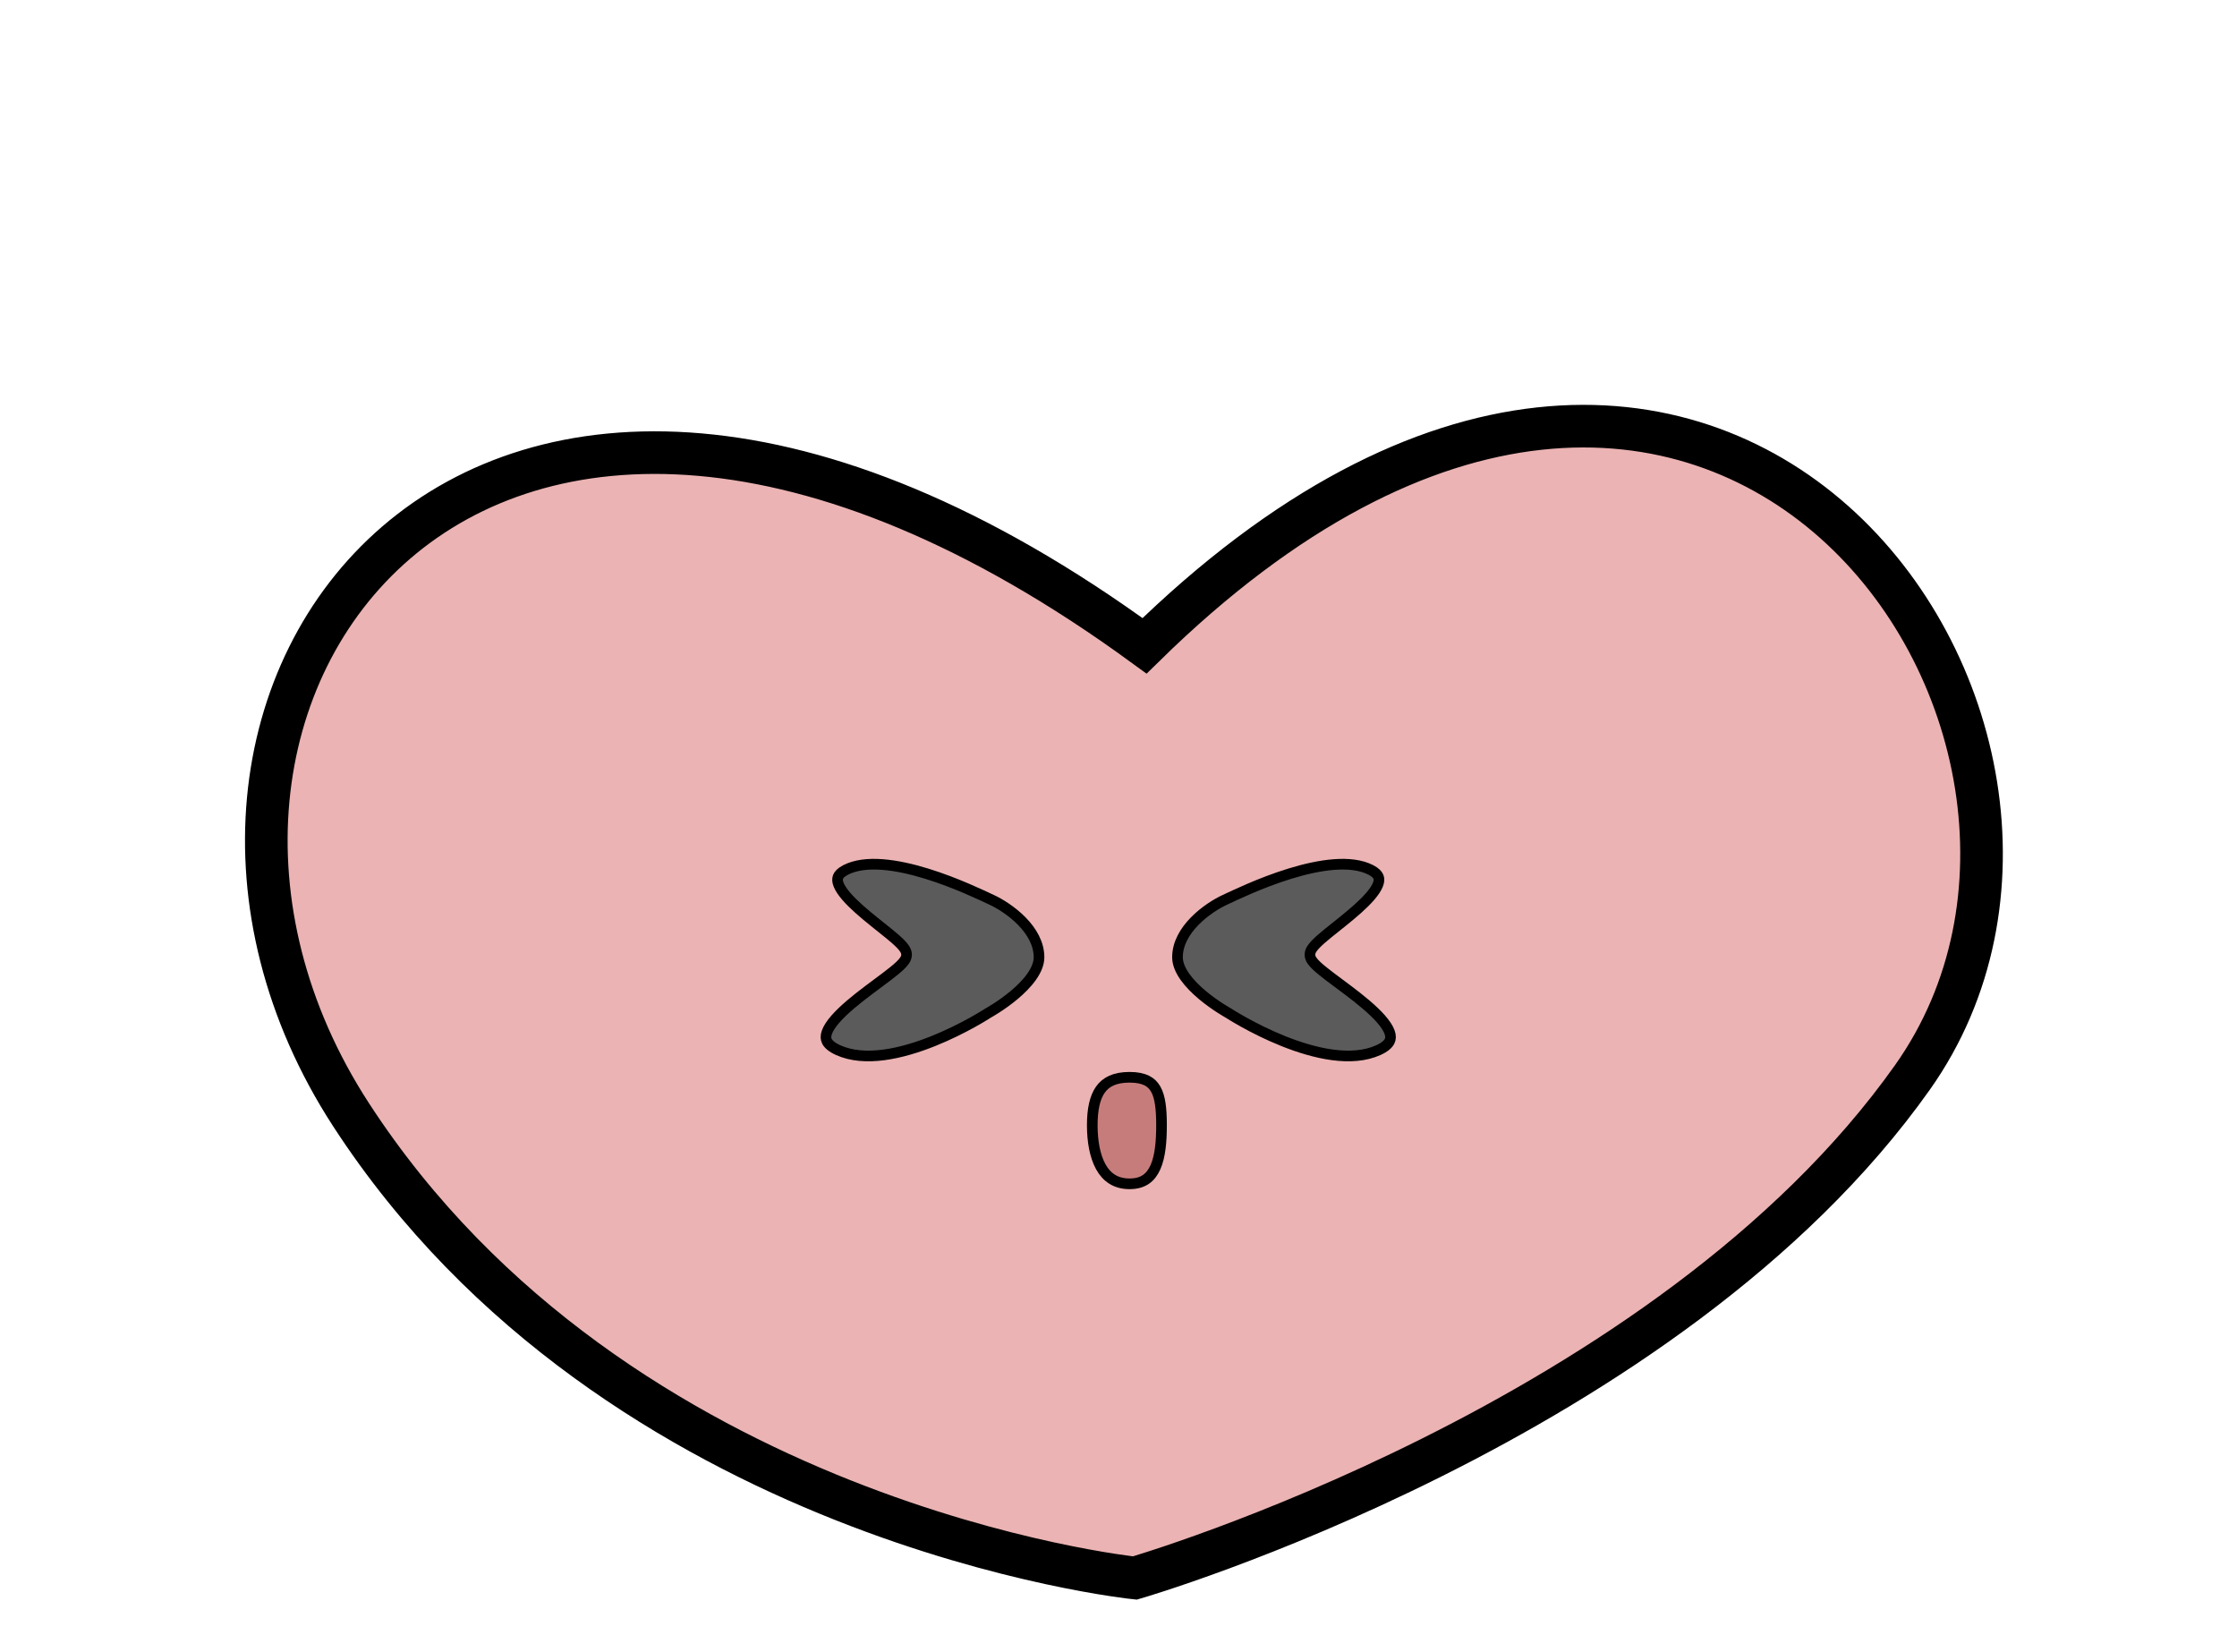
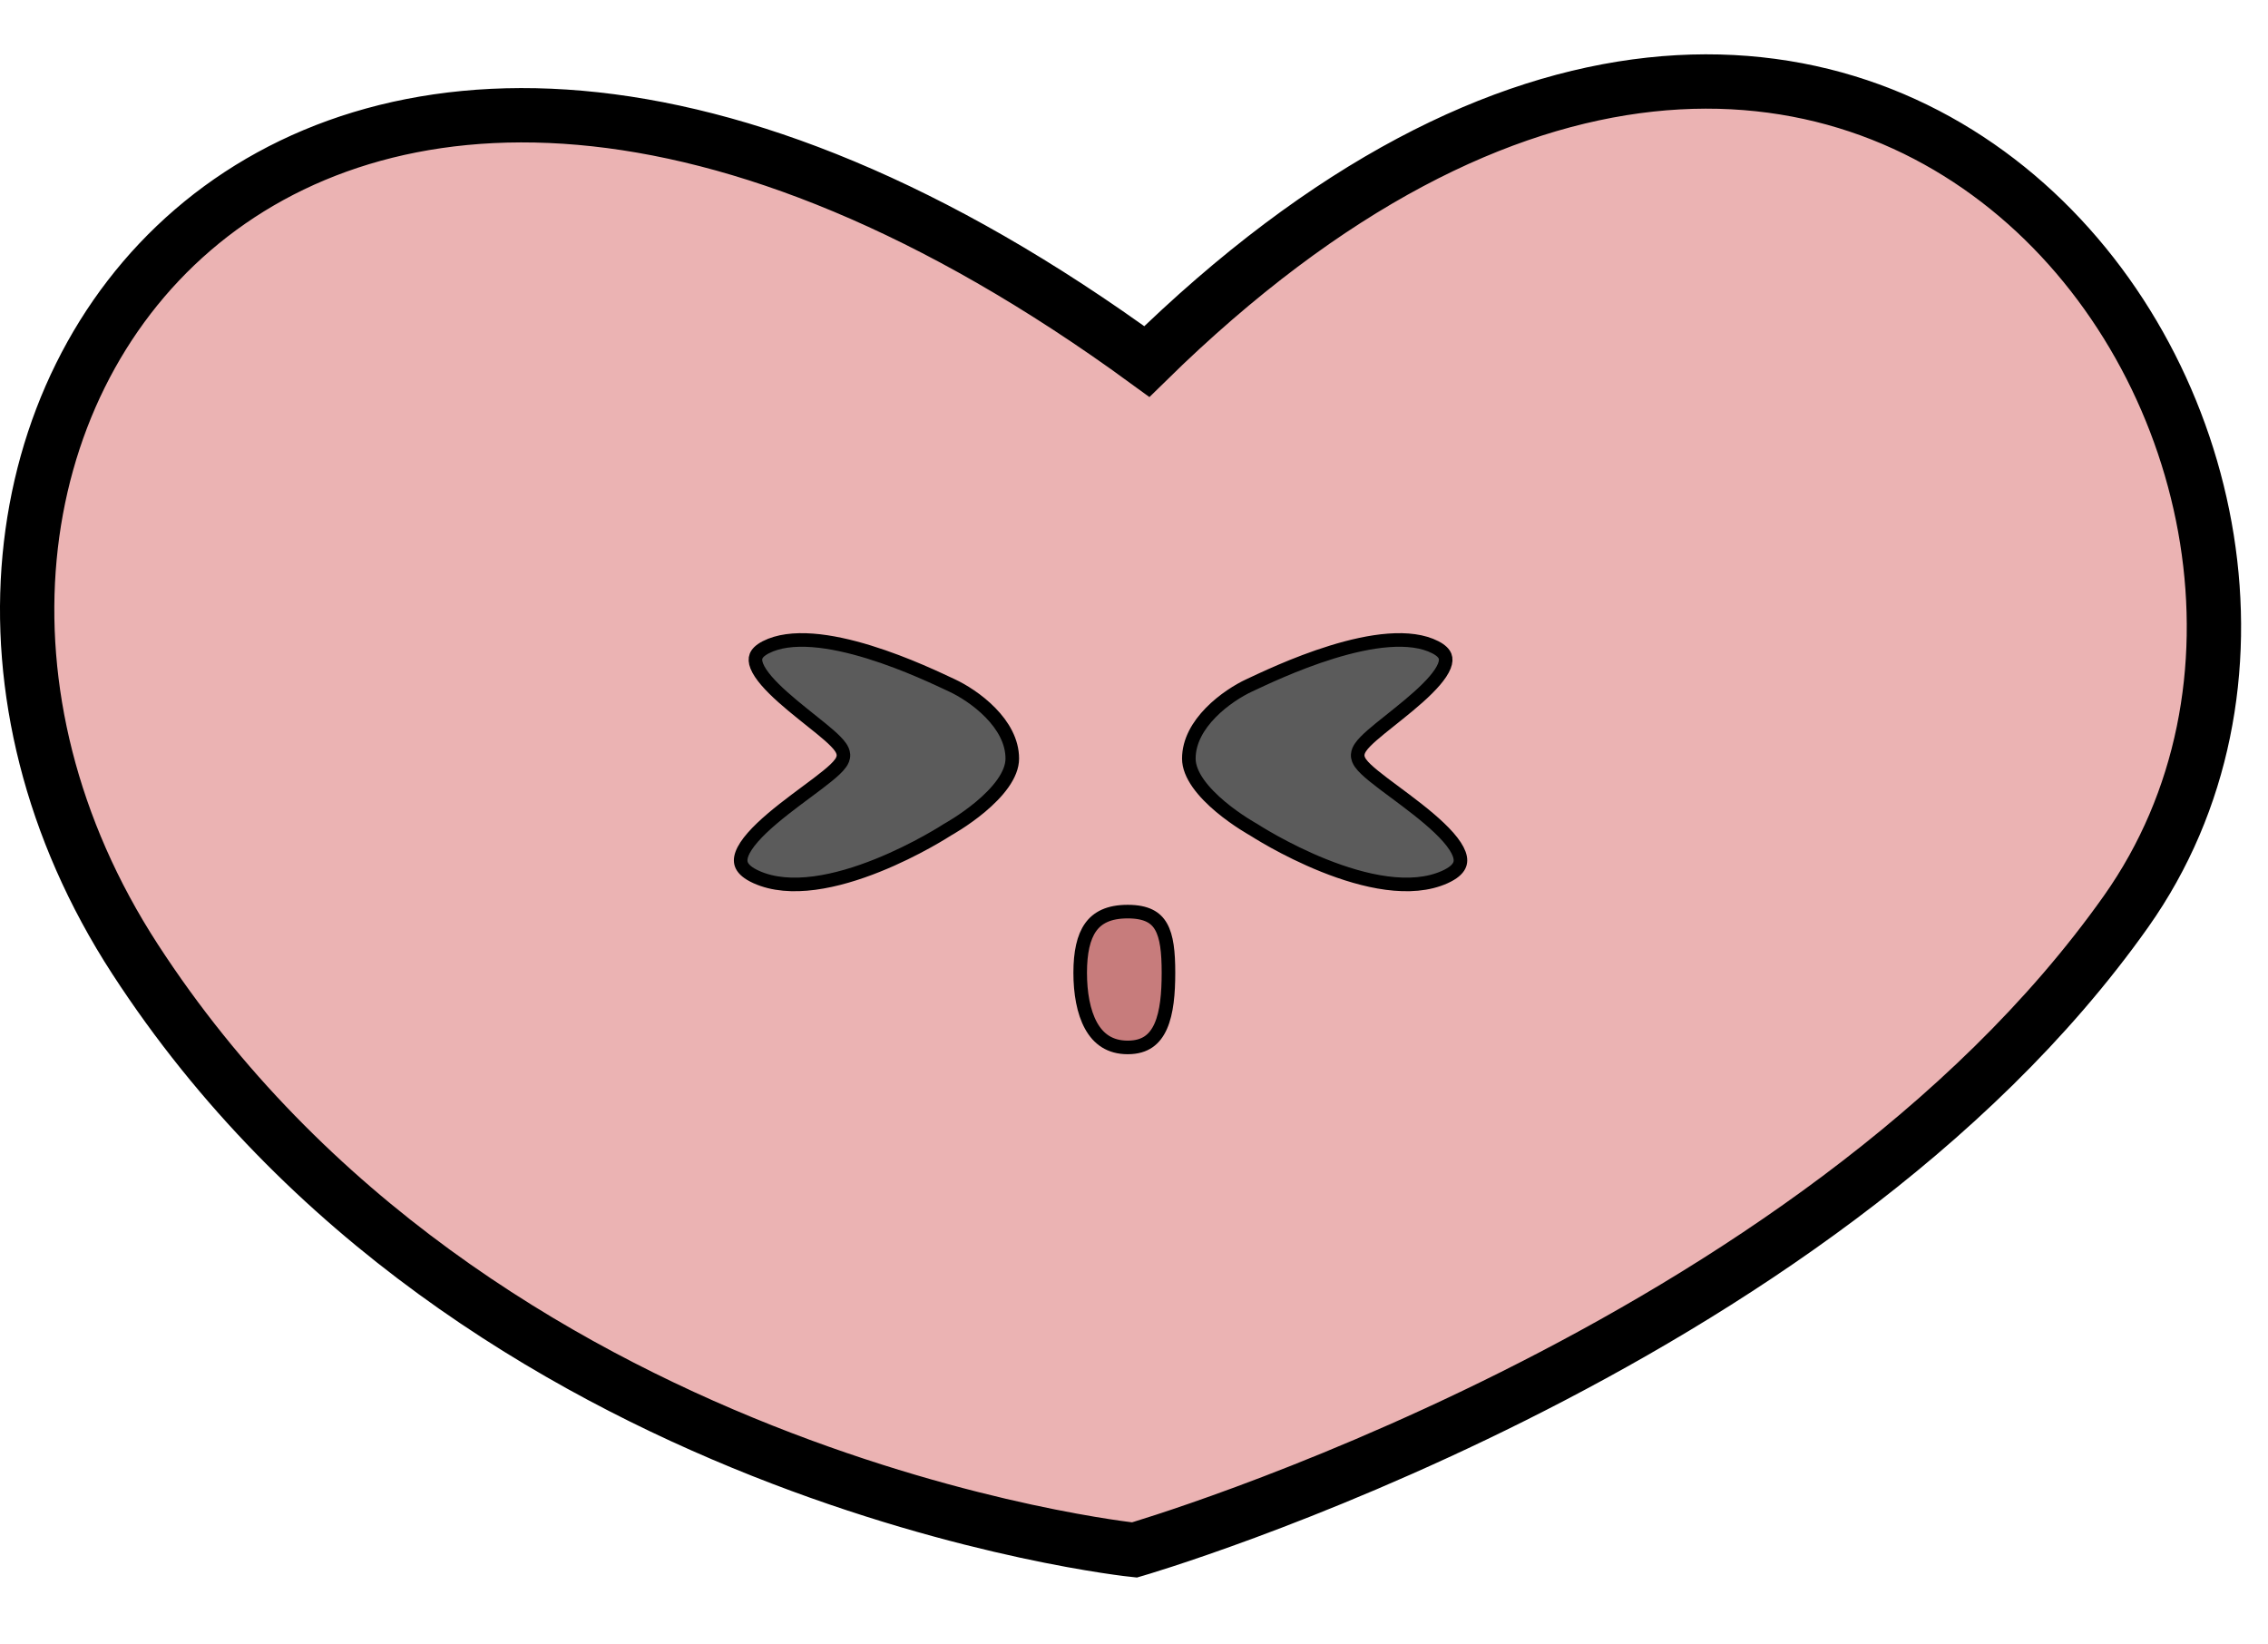
- <svg xmlns="http://www.w3.org/2000/svg" width="210" height="155" viewBox="-25 -40 210 155" fill="none">
-   <path d="M82.445 20.619C135.939 -31.881 177.544 28.618 154.541 61.118C131.537 93.618 81.535 108.118 81.535 108.118C81.535 108.118 32.945 103.119 7.945 64.618C-17.054 26.118 19.439 -25.381 82.445 20.619Z" fill="#EBB3B3" />
-   <path d="M82.445 20.619C135.939 -31.881 177.544 28.618 154.541 61.118C131.537 93.618 81.535 108.118 81.535 108.118C81.535 108.118 32.945 103.119 7.945 64.618C-17.054 26.118 19.439 -25.381 82.445 20.619Z" fill="#EBB3B3" />
-   <path d="M82.445 20.619C135.939 -31.881 177.544 28.618 154.541 61.118C131.537 93.618 81.535 108.118 81.535 108.118C81.535 108.118 32.945 103.119 7.945 64.618C-17.054 26.118 19.439 -25.381 82.445 20.619Z" stroke="black" stroke-width="4" />
-   <path d="M105.446 56.878C105.575 57.232 105.564 57.508 105.442 57.745C105.313 57.998 105.014 58.29 104.392 58.571C103.152 59.131 101.67 59.224 100.105 59.017C98.544 58.81 96.938 58.31 95.482 57.727C94.029 57.146 92.74 56.488 91.812 55.975C91.35 55.718 90.978 55.499 90.723 55.344C90.595 55.266 90.498 55.205 90.432 55.163L90.339 55.105C90.337 55.103 90.336 55.102 90.335 55.102L90.334 55.101L90.317 55.09L90.301 55.081L90.299 55.08C90.297 55.079 90.293 55.077 90.289 55.074C90.281 55.069 90.268 55.062 90.251 55.053C90.216 55.033 90.165 55.004 90.099 54.965C89.966 54.887 89.776 54.772 89.547 54.624C89.088 54.328 88.477 53.905 87.87 53.397C87.261 52.886 86.668 52.3 86.231 51.681C85.792 51.057 85.538 50.439 85.538 49.852C85.538 48.575 86.216 47.422 87.148 46.469C88.078 45.518 89.211 44.819 89.991 44.459C90.826 44.074 93.3 42.864 96.076 42.009C97.464 41.581 98.909 41.248 100.247 41.148C101.592 41.048 102.78 41.188 103.691 41.657C104.139 41.888 104.329 42.119 104.403 42.309C104.476 42.494 104.474 42.729 104.349 43.043C104.084 43.704 103.367 44.494 102.432 45.329C101.509 46.154 100.472 46.941 99.616 47.641C99.197 47.983 98.817 48.309 98.537 48.597C98.397 48.74 98.269 48.887 98.173 49.032C98.082 49.168 97.984 49.354 97.972 49.568C97.957 49.824 98.078 50.041 98.175 50.18C98.282 50.334 98.428 50.491 98.589 50.644C98.911 50.951 99.357 51.305 99.855 51.683C100.867 52.451 102.118 53.339 103.214 54.27C103.759 54.734 104.251 55.197 104.644 55.645C105.04 56.098 105.313 56.513 105.446 56.878Z" fill="#5B5B5B" stroke="black" />
-   <path d="M52.63 56.878C52.501 57.232 52.512 57.508 52.634 57.745C52.763 57.998 53.062 58.29 53.685 58.571C54.924 59.131 56.406 59.224 57.971 59.017C59.532 58.81 61.138 58.31 62.594 57.727C64.047 57.146 65.337 56.488 66.264 55.975C66.727 55.718 67.099 55.499 67.353 55.344C67.481 55.266 67.579 55.205 67.644 55.163L67.737 55.105C67.739 55.103 67.74 55.102 67.741 55.102L67.742 55.101L67.759 55.09L67.775 55.081L67.777 55.08C67.779 55.079 67.783 55.077 67.787 55.074C67.796 55.069 67.808 55.062 67.825 55.053C67.86 55.033 67.912 55.004 67.978 54.965C68.11 54.887 68.3 54.772 68.529 54.624C68.989 54.328 69.599 53.905 70.206 53.397C70.815 52.886 71.408 52.3 71.845 51.681C72.284 51.057 72.538 50.439 72.538 49.852C72.538 48.575 71.86 47.422 70.928 46.469C69.998 45.518 68.865 44.819 68.085 44.459C67.251 44.074 64.776 42.864 62 42.009C60.612 41.581 59.167 41.248 57.829 41.148C56.485 41.048 55.296 41.188 54.385 41.657C53.937 41.888 53.747 42.119 53.673 42.309C53.6 42.494 53.602 42.729 53.727 43.043C53.992 43.704 54.71 44.494 55.645 45.329C56.568 46.154 57.604 46.941 58.46 47.641C58.879 47.983 59.259 48.309 59.539 48.597C59.679 48.74 59.807 48.887 59.903 49.032C59.994 49.168 60.092 49.354 60.105 49.568C60.12 49.824 59.998 50.041 59.901 50.18C59.794 50.334 59.648 50.491 59.487 50.644C59.165 50.951 58.719 51.305 58.222 51.683C57.21 52.451 55.958 53.339 54.862 54.27C54.318 54.734 53.825 55.197 53.433 55.645C53.036 56.098 52.763 56.513 52.63 56.878Z" fill="#5B5B5B" stroke="black" />
-   <path d="M81.038 61.118C81.746 61.118 82.263 61.233 82.645 61.421C83.02 61.605 83.291 61.873 83.492 62.227C83.915 62.969 84.038 64.094 84.038 65.618C84.038 67.132 83.919 68.538 83.47 69.555C83.249 70.053 82.959 70.436 82.582 70.696C82.208 70.955 81.713 71.118 81.038 71.118C79.723 71.118 78.879 70.496 78.336 69.515C77.775 68.5 77.538 67.098 77.538 65.618C77.538 64.133 77.778 63.012 78.307 62.27C78.81 61.563 79.637 61.118 81.038 61.118Z" fill="#C77C7C" stroke="black" />
+ <svg xmlns="http://www.w3.org/2000/svg" width="167" height="121" viewBox="0 0 167 121" fill="none">
+   <path d="M84.445 26.619C137.939 -25.881 179.544 34.618 156.541 67.118C133.537 99.618 83.535 114.118 83.535 114.118C83.535 114.118 34.945 109.119 9.945 70.618C-15.054 32.118 21.439 -19.381 84.445 26.619Z" fill="#EBB3B3" />
+   <path d="M84.445 26.619C137.939 -25.881 179.544 34.618 156.541 67.118C133.537 99.618 83.535 114.118 83.535 114.118C83.535 114.118 34.945 109.119 9.945 70.618C-15.054 32.118 21.439 -19.381 84.445 26.619Z" fill="#EBB3B3" />
+   <path d="M84.445 26.619C137.939 -25.881 179.544 34.618 156.541 67.118C133.537 99.618 83.535 114.118 83.535 114.118C83.535 114.118 34.945 109.119 9.945 70.618C-15.054 32.118 21.439 -19.381 84.445 26.619Z" stroke="black" stroke-width="4" />
+   <path d="M107.446 62.878C107.575 63.232 107.564 63.508 107.442 63.745C107.313 63.998 107.014 64.29 106.392 64.571C105.152 65.131 103.67 65.224 102.105 65.017C100.544 64.81 98.938 64.31 97.482 63.727C96.029 63.146 94.74 62.488 93.812 61.975C93.35 61.718 92.978 61.499 92.723 61.344C92.595 61.266 92.498 61.205 92.432 61.163L92.339 61.105C92.337 61.103 92.336 61.102 92.335 61.102L92.334 61.101L92.317 61.09L92.301 61.081L92.299 61.08C92.297 61.079 92.293 61.077 92.289 61.074C92.281 61.069 92.268 61.062 92.251 61.053C92.216 61.033 92.165 61.004 92.099 60.965C91.966 60.887 91.776 60.772 91.547 60.624C91.088 60.328 90.477 59.905 89.87 59.397C89.261 58.886 88.668 58.3 88.231 57.681C87.792 57.057 87.538 56.439 87.538 55.852C87.538 54.575 88.216 53.422 89.148 52.469C90.078 51.518 91.211 50.819 91.991 50.459C92.826 50.074 95.3 48.864 98.076 48.009C99.464 47.581 100.909 47.248 102.247 47.148C103.592 47.048 104.78 47.188 105.691 47.657C106.139 47.888 106.329 48.119 106.403 48.309C106.476 48.494 106.474 48.729 106.349 49.043C106.084 49.704 105.367 50.494 104.432 51.329C103.509 52.154 102.472 52.941 101.616 53.641C101.197 53.983 100.817 54.309 100.537 54.597C100.397 54.74 100.269 54.887 100.173 55.032C100.083 55.168 99.984 55.354 99.972 55.568C99.957 55.824 100.078 56.041 100.175 56.18C100.282 56.334 100.428 56.491 100.589 56.644C100.911 56.951 101.357 57.305 101.854 57.683C102.867 58.451 104.118 59.339 105.214 60.27C105.759 60.734 106.251 61.197 106.644 61.645C107.04 62.098 107.313 62.513 107.446 62.878Z" fill="#5B5B5B" stroke="black" />
+   <path d="M54.63 62.878C54.501 63.232 54.512 63.508 54.634 63.745C54.763 63.998 55.062 64.29 55.685 64.571C56.924 65.131 58.406 65.224 59.971 65.017C61.532 64.81 63.138 64.31 64.594 63.727C66.047 63.146 67.337 62.488 68.264 61.975C68.727 61.718 69.099 61.499 69.353 61.344C69.481 61.266 69.579 61.205 69.644 61.163L69.737 61.105C69.739 61.103 69.74 61.102 69.741 61.102L69.742 61.101L69.759 61.09L69.775 61.081L69.777 61.08C69.779 61.079 69.783 61.077 69.787 61.074C69.796 61.069 69.808 61.062 69.825 61.053C69.86 61.033 69.912 61.004 69.978 60.965C70.11 60.887 70.3 60.772 70.529 60.624C70.989 60.328 71.599 59.905 72.206 59.397C72.815 58.886 73.408 58.3 73.845 57.681C74.284 57.057 74.538 56.439 74.538 55.852C74.538 54.575 73.86 53.422 72.928 52.469C71.998 51.518 70.865 50.819 70.085 50.459C69.251 50.074 66.776 48.864 64 48.009C62.612 47.581 61.167 47.248 59.829 47.148C58.485 47.048 57.296 47.188 56.385 47.657C55.937 47.888 55.747 48.119 55.673 48.309C55.6 48.494 55.602 48.729 55.727 49.043C55.992 49.704 56.71 50.494 57.645 51.329C58.568 52.154 59.604 52.941 60.46 53.641C60.879 53.983 61.259 54.309 61.539 54.597C61.679 54.74 61.807 54.887 61.903 55.032C61.994 55.168 62.092 55.354 62.105 55.568C62.12 55.824 61.998 56.041 61.901 56.18C61.794 56.334 61.648 56.491 61.487 56.644C61.165 56.951 60.719 57.305 60.222 57.683C59.21 58.451 57.958 59.339 56.862 60.27C56.318 60.734 55.825 61.197 55.433 61.645C55.036 62.098 54.763 62.513 54.63 62.878Z" fill="#5B5B5B" stroke="black" />
+   <path d="M83.038 67.118C83.746 67.118 84.263 67.233 84.645 67.421C85.02 67.605 85.291 67.873 85.492 68.227C85.915 68.969 86.038 70.094 86.038 71.618C86.038 73.132 85.919 74.538 85.47 75.555C85.249 76.053 84.959 76.436 84.582 76.696C84.208 76.955 83.713 77.118 83.038 77.118C81.723 77.118 80.879 76.496 80.336 75.515C79.775 74.5 79.538 73.098 79.538 71.618C79.538 70.133 79.778 69.012 80.307 68.269C80.81 67.563 81.637 67.118 83.038 67.118Z" fill="#C77C7C" stroke="black" />
</svg>
